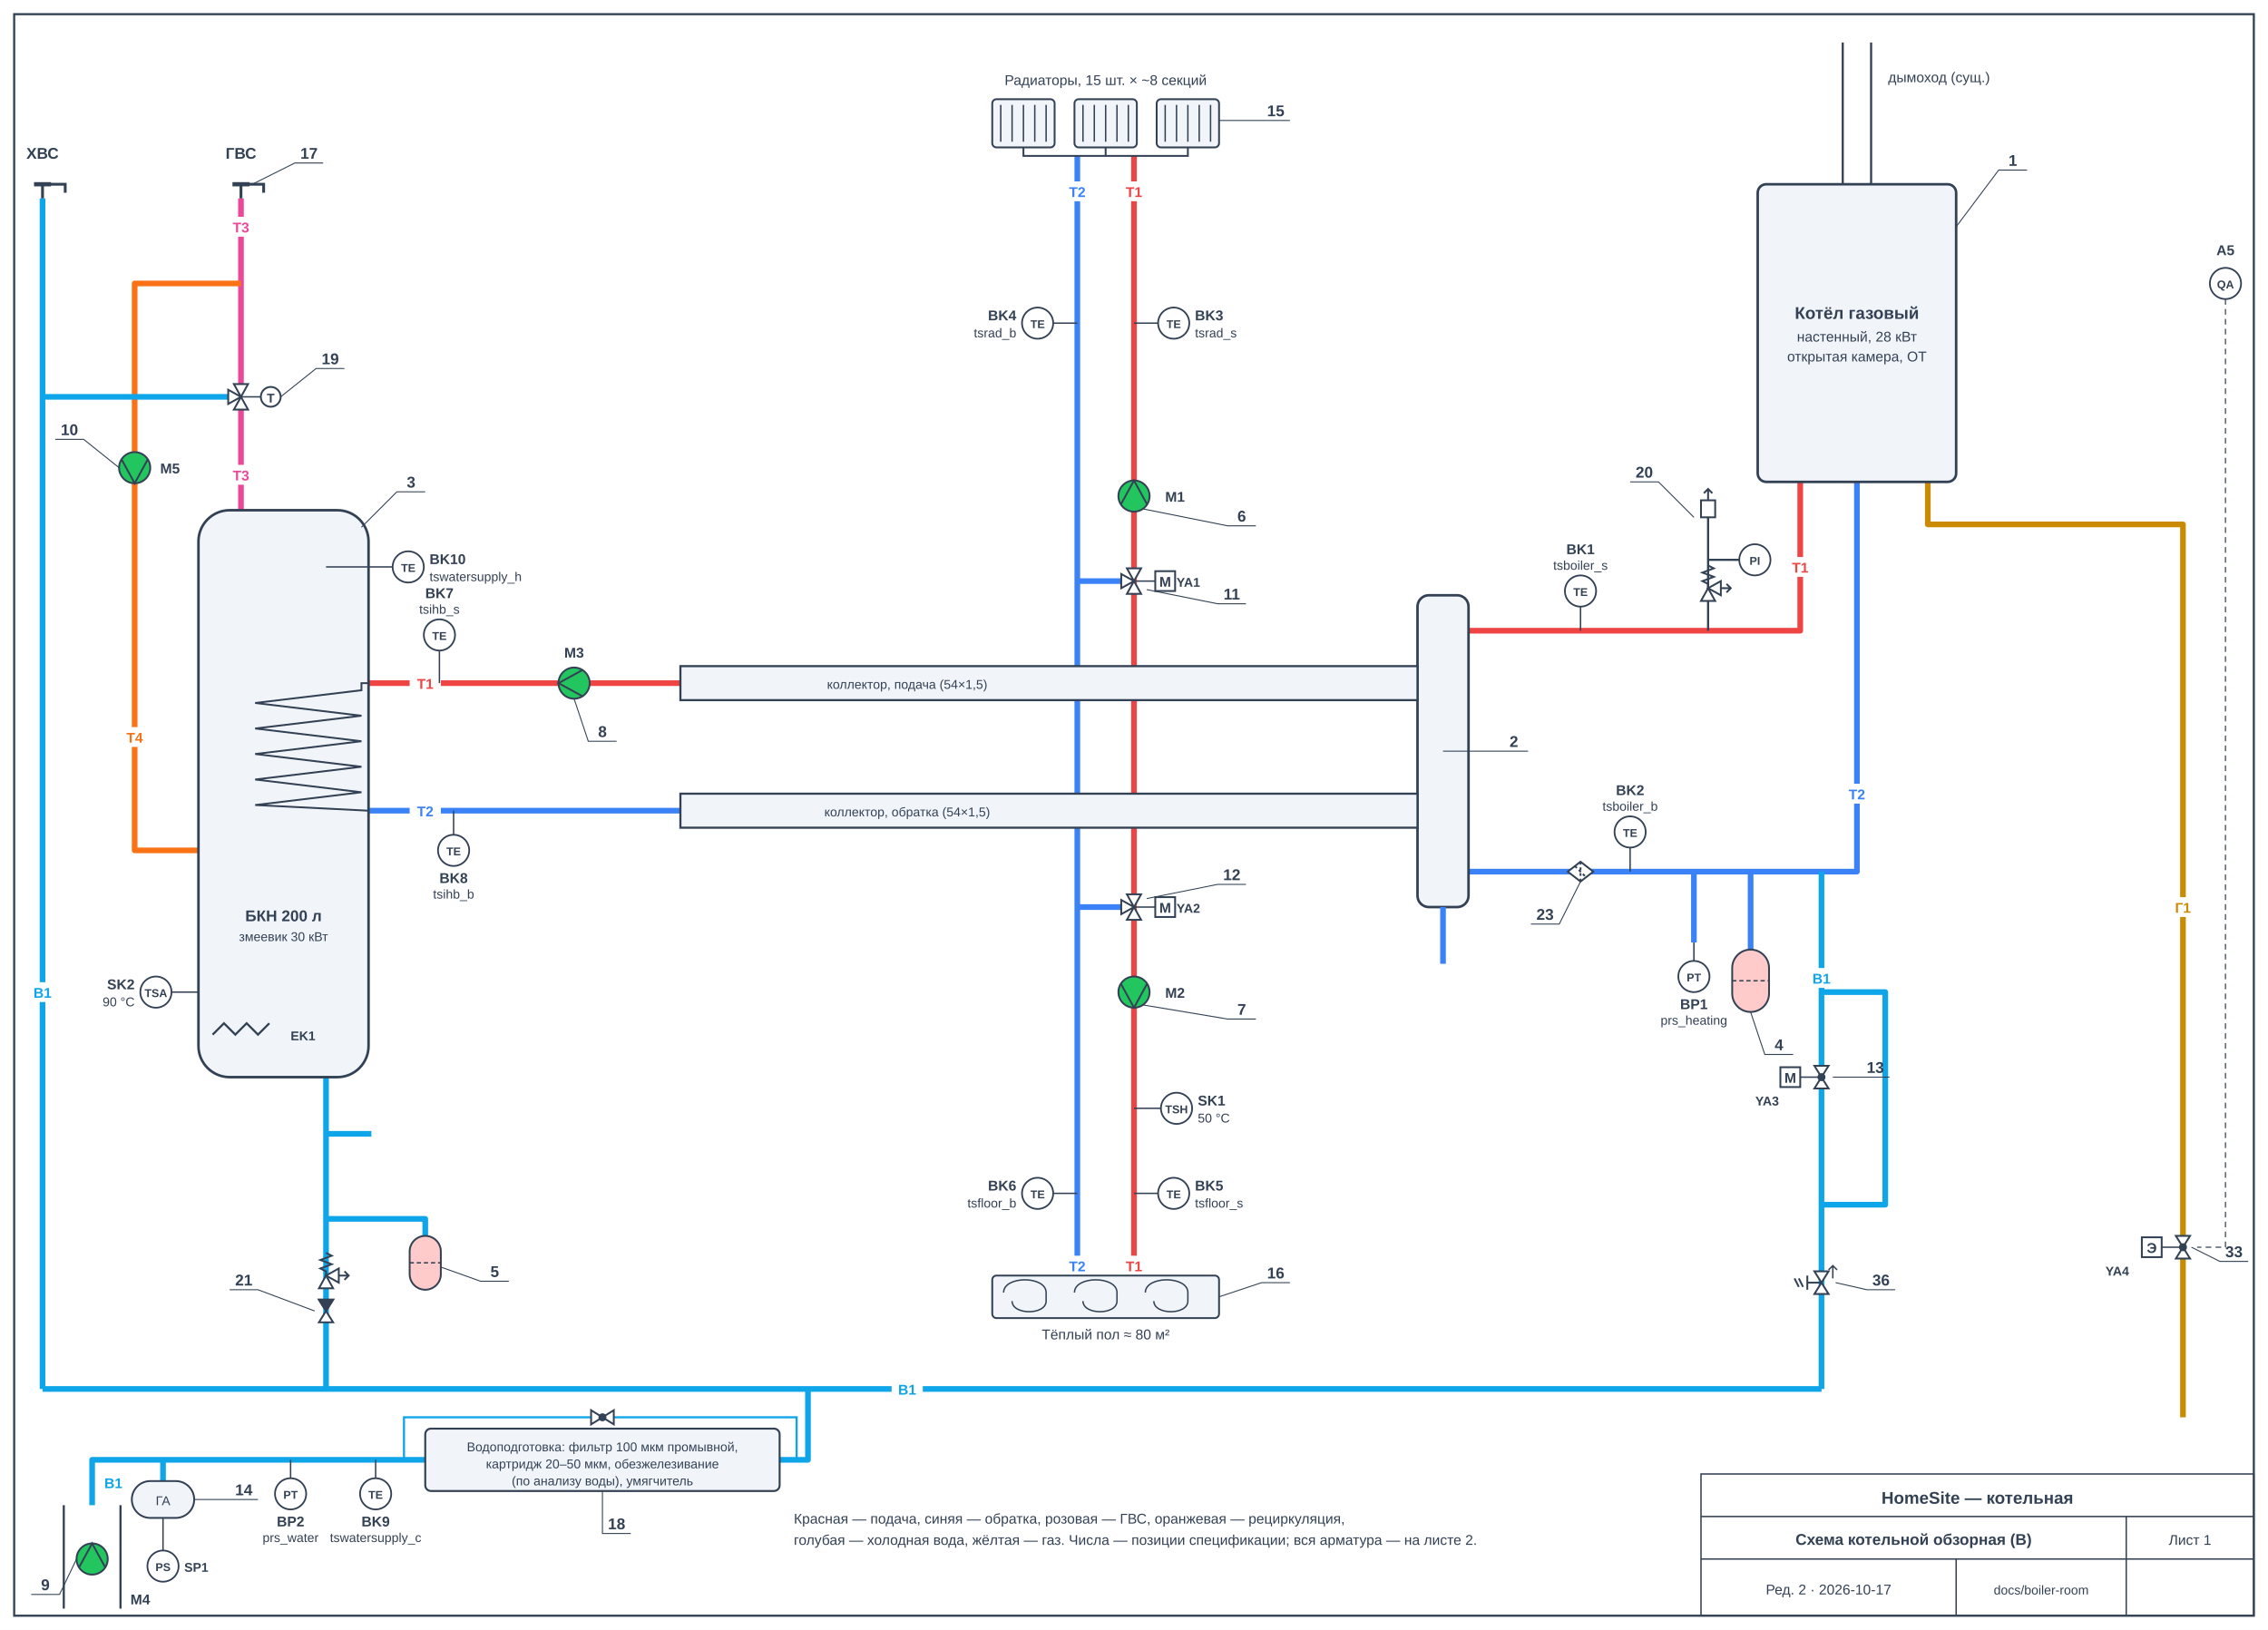
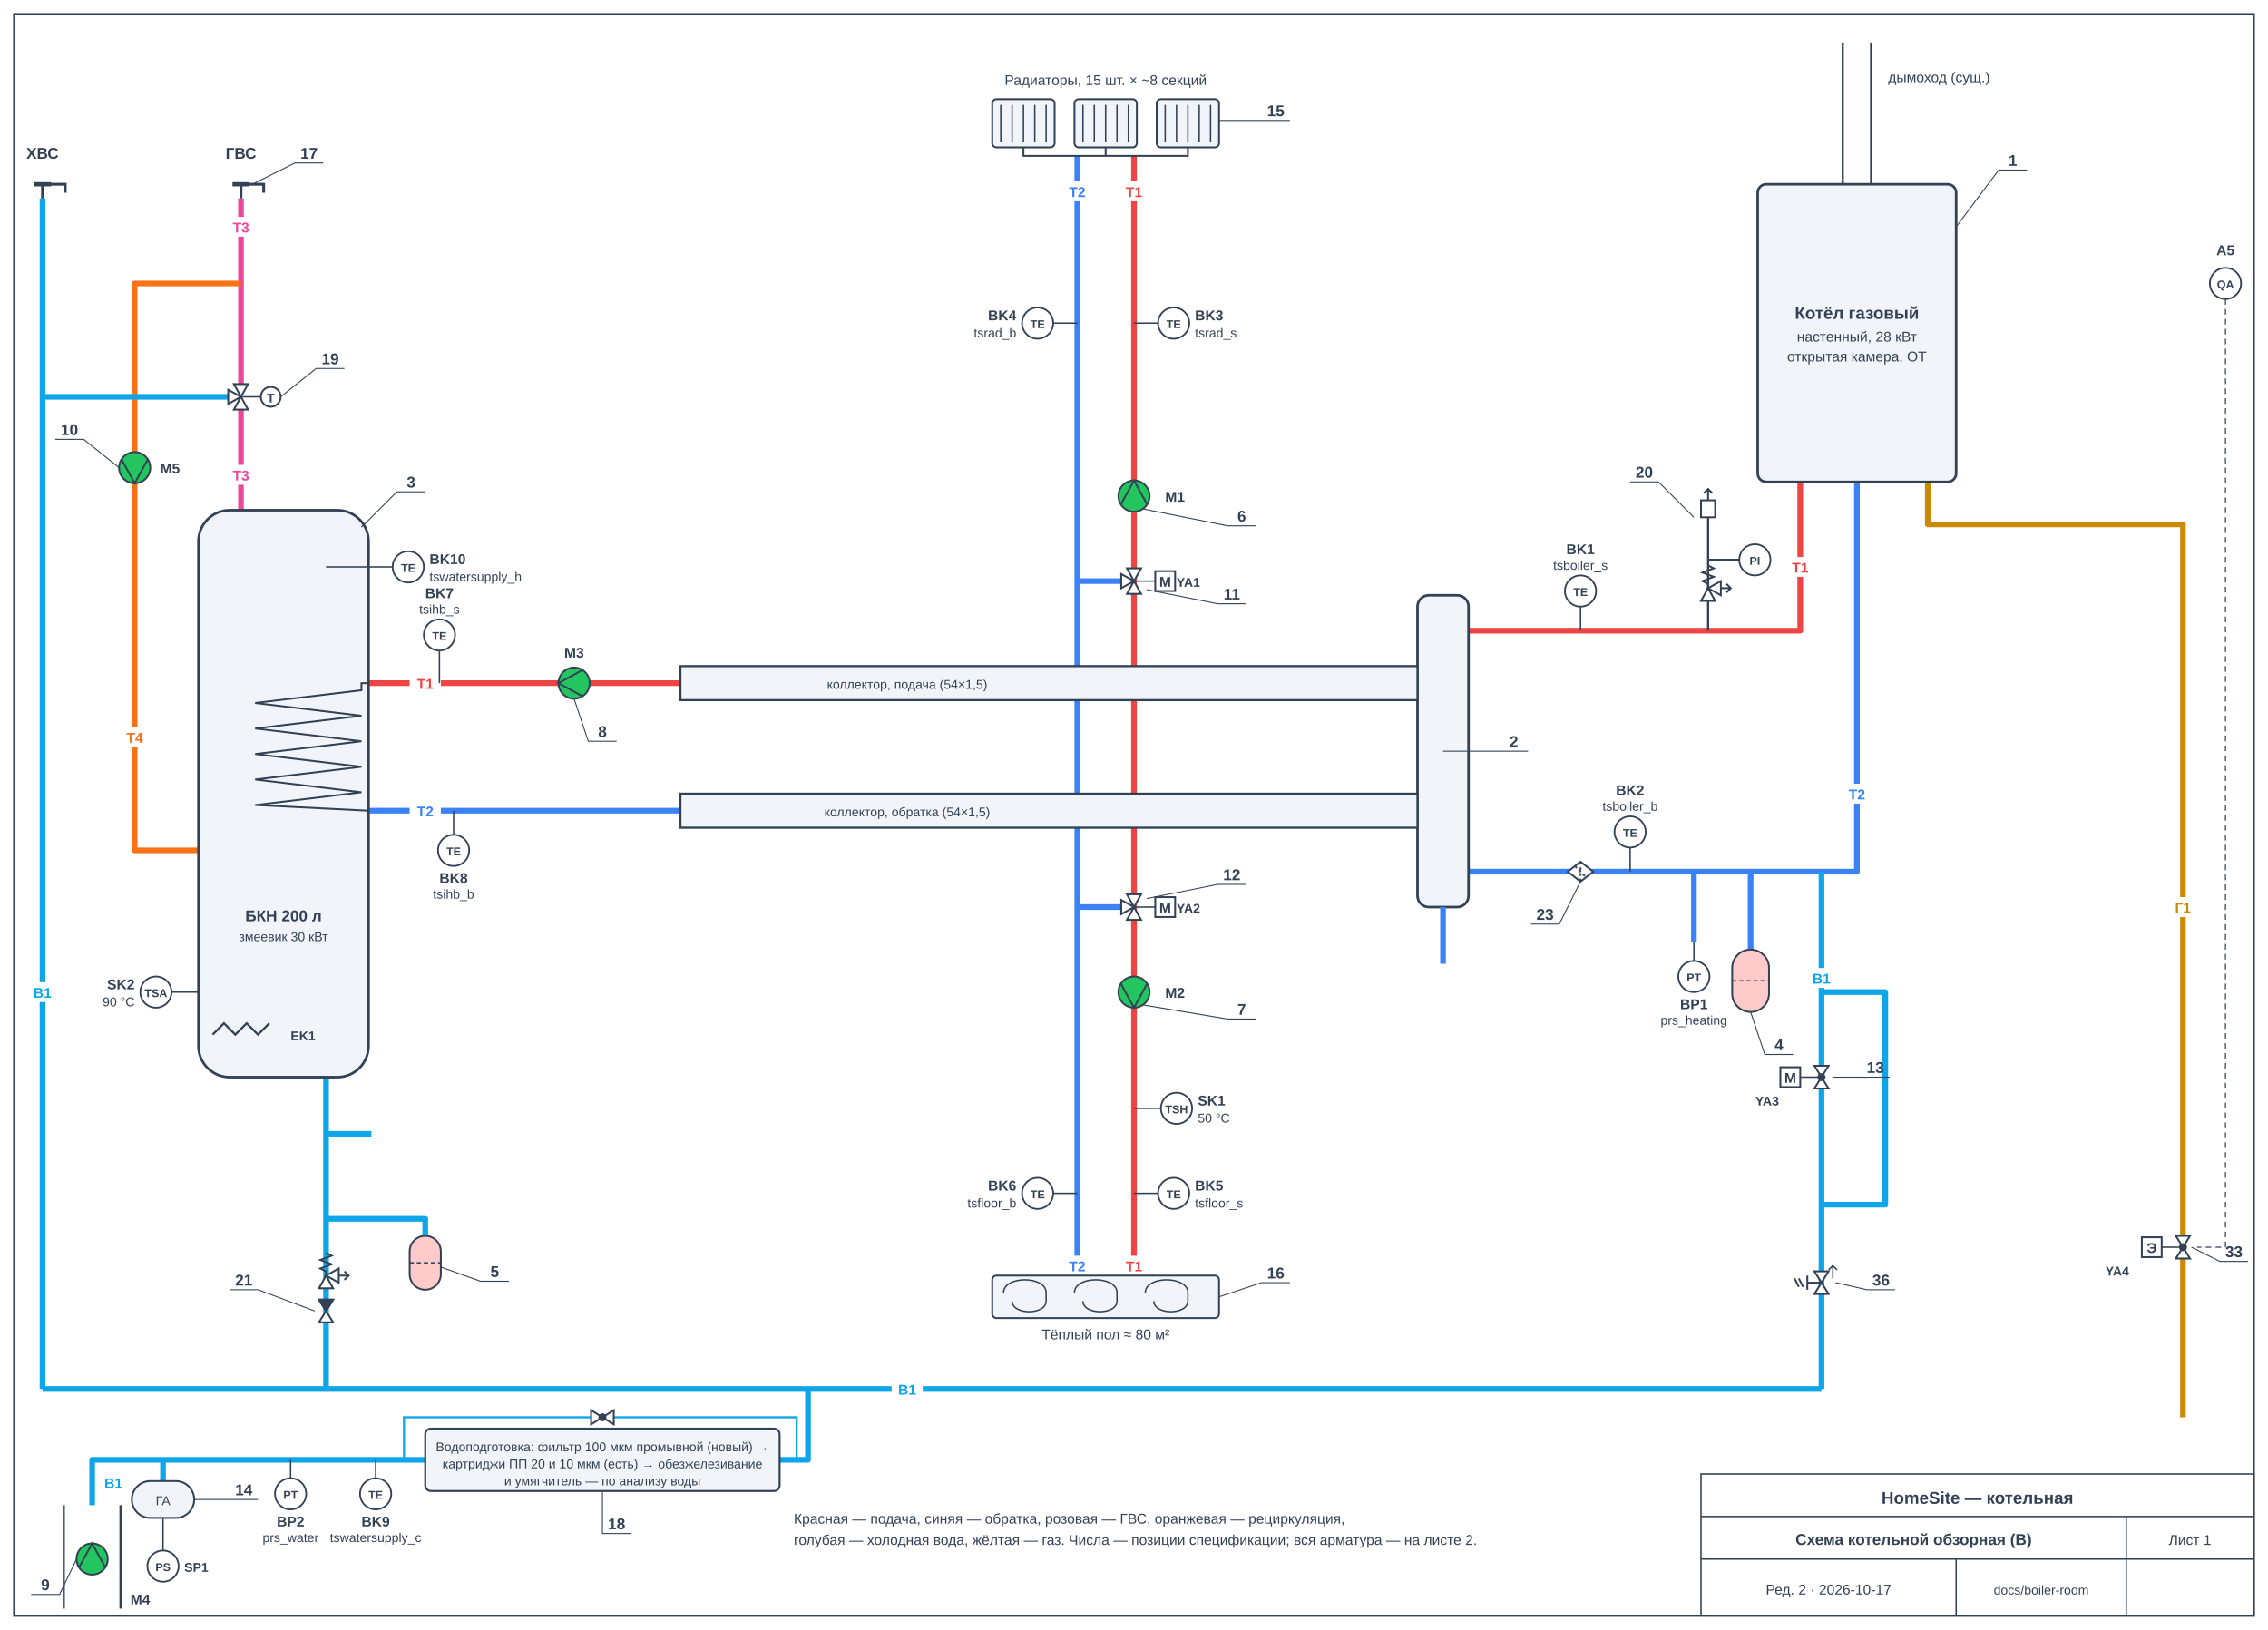
<svg xmlns="http://www.w3.org/2000/svg" viewBox="0 0 1600 1150" width="1600" height="1150" font-family="Arial, Helvetica, sans-serif">
  <rect width="1600" height="1150" fill="#fff" />
  <path d="M1270,340 L1270,445 L1036,445" fill="none" stroke="#ef4444" stroke-width="4" stroke-linejoin="round" />
  <rect x="1259" y="393" width="22" height="14" fill="#fff" />
  <text x="1270" y="404" font-size="10" text-anchor="middle" font-weight="bold" fill="#ef4444" stroke="none">Т1</text>
  <path d="M1036,615 L1310,615 L1310,340" fill="none" stroke="#3b82f6" stroke-width="4" stroke-linejoin="round" />
  <rect x="1299" y="553" width="22" height="14" fill="#fff" />
  <text x="1310" y="564" font-size="10" text-anchor="middle" font-weight="bold" fill="#3b82f6" stroke="none">Т2</text>
  <path d="M800,470 L800,110" fill="none" stroke="#ef4444" stroke-width="4" stroke-linejoin="round" />
  <rect x="789" y="128" width="22" height="14" fill="#fff" />
  <text x="800" y="139" font-size="10" text-anchor="middle" font-weight="bold" fill="#ef4444" stroke="none">Т1</text>
  <path d="M760,110 L760,560" fill="none" stroke="#3b82f6" stroke-width="4" stroke-linejoin="round" />
  <rect x="749" y="128" width="22" height="14" fill="#fff" />
  <text x="760" y="139" font-size="10" text-anchor="middle" font-weight="bold" fill="#3b82f6" stroke="none">Т2</text>
  <path d="M760,410 L791,410" fill="none" stroke="#3b82f6" stroke-width="4" stroke-linejoin="round" />
  <path d="M800,494 L800,900" fill="none" stroke="#ef4444" stroke-width="4" stroke-linejoin="round" />
  <rect x="789" y="886" width="22" height="14" fill="#fff" />
  <text x="800" y="897" font-size="10" text-anchor="middle" font-weight="bold" fill="#ef4444" stroke="none">Т1</text>
  <path d="M760,900 L760,584" fill="none" stroke="#3b82f6" stroke-width="4" stroke-linejoin="round" />
  <rect x="749" y="886" width="22" height="14" fill="#fff" />
  <text x="760" y="897" font-size="10" text-anchor="middle" font-weight="bold" fill="#3b82f6" stroke="none">Т2</text>
  <path d="M760,640 L791,640" fill="none" stroke="#3b82f6" stroke-width="4" stroke-linejoin="round" />
  <path d="M480,482 L260,482" fill="none" stroke="#ef4444" stroke-width="4" stroke-linejoin="round" />
  <rect x="289" y="475" width="22" height="14" fill="#fff" />
  <text x="300" y="486" font-size="10" text-anchor="middle" font-weight="bold" fill="#ef4444" stroke="none">Т1</text>
  <path d="M260,572 L480,572" fill="none" stroke="#3b82f6" stroke-width="4" stroke-linejoin="round" />
  <rect x="289" y="565" width="22" height="14" fill="#fff" />
  <text x="300" y="576" font-size="10" text-anchor="middle" font-weight="bold" fill="#3b82f6" stroke="none">Т2</text>
  <path d="M170,360 L170,289" fill="none" stroke="#ec4899" stroke-width="4" stroke-linejoin="round" />
  <rect x="159" y="328" width="22" height="14" fill="#fff" />
  <text x="170" y="339" font-size="10" text-anchor="middle" font-weight="bold" fill="#ec4899" stroke="none">Т3</text>
  <path d="M170,271 L170,140" fill="none" stroke="#ec4899" stroke-width="4" stroke-linejoin="round" />
  <rect x="159" y="153" width="22" height="14" fill="#fff" />
  <text x="170" y="164" font-size="10" text-anchor="middle" font-weight="bold" fill="#ec4899" stroke="none">Т3</text>
  <path d="M170,200 L95,200 L95,600 L140,600" fill="none" stroke="#f97316" stroke-width="4" stroke-linejoin="round" />
  <rect x="84" y="513" width="22" height="14" fill="#fff" />
  <text x="95" y="524" font-size="10" text-anchor="middle" font-weight="bold" fill="#f97316" stroke="none">Т4</text>
  <path d="M65,1062 L65,1030 L570,1030 L570,980" fill="none" stroke="#0ea5e9" stroke-width="4" stroke-linejoin="round" />
  <rect x="69" y="1039" width="22" height="14" fill="#fff" />
  <text x="80" y="1050" font-size="10" text-anchor="middle" font-weight="bold" fill="#0ea5e9" stroke="none">В1</text>
  <path d="M30,980 L1285,980" fill="none" stroke="#0ea5e9" stroke-width="4" stroke-linejoin="round" />
  <rect x="629" y="973" width="22" height="14" fill="#fff" />
  <text x="640" y="984" font-size="10" text-anchor="middle" font-weight="bold" fill="#0ea5e9" stroke="none">В1</text>
  <path d="M30,980 L30,140" fill="none" stroke="#0ea5e9" stroke-width="4" stroke-linejoin="round" />
  <rect x="19" y="693" width="22" height="14" fill="#fff" />
  <text x="30" y="704" font-size="10" text-anchor="middle" font-weight="bold" fill="#0ea5e9" stroke="none">В1</text>
  <path d="M30,280 L161,280" fill="none" stroke="#0ea5e9" stroke-width="4" stroke-linejoin="round" />
  <path d="M230,980 L230,760" fill="none" stroke="#0ea5e9" stroke-width="4" stroke-linejoin="round" />
  <path d="M230,860 L300,860 L300,872" fill="none" stroke="#0ea5e9" stroke-width="4" stroke-linejoin="round" />
  <path d="M1285,980 L1285,615" fill="none" stroke="#0ea5e9" stroke-width="4" stroke-linejoin="round" />
  <rect x="1274" y="683" width="22" height="14" fill="#fff" />
  <text x="1285" y="694" font-size="10" text-anchor="middle" font-weight="bold" fill="#0ea5e9" stroke="none">В1</text>
  <path d="M1285,850 L1330,850 L1330,700 L1285,700" fill="none" stroke="#0ea5e9" stroke-width="4" stroke-linejoin="round" />
  <path d="M1540,1000 L1540,370 L1360,370 L1360,340" fill="none" stroke="#ca8a04" stroke-width="4" stroke-linejoin="round" />
  <rect x="1529" y="633" width="22" height="14" fill="#fff" />
  <text x="1540" y="644" font-size="10" text-anchor="middle" font-weight="bold" fill="#ca8a04" stroke="none">Г1</text>
  <g data-pos="1" data-ref="A6">
    <rect x="1240" y="130" width="140" height="210" rx="6" fill="#f1f5f9" stroke="#334155" stroke-width="1.8" />
    <text x="1310" y="225" font-size="12" text-anchor="middle" font-weight="bold" fill="#334155" stroke="none">Котёл газовый</text>
    <text x="1310" y="241" font-size="10" text-anchor="middle" font-weight="normal" fill="#334155" stroke="none">настенный, 28 кВт</text>
    <text x="1310" y="255" font-size="10" text-anchor="middle" font-weight="normal" fill="#334155" stroke="none">открытая камера, OT</text>
    <path d="M1300,130 V30 M1320,130 V30" stroke="#334155" stroke-width="1.5" />
    <text x="1332" y="58" font-size="10" text-anchor="start" font-weight="normal" fill="#334155" stroke="none">дымоход (сущ.)</text>
    <path d="M1380,160 L1410,120 L1430,120" fill="none" stroke="#334155" stroke-width="0.7" />
    <text x="1420.0" y="117" font-size="11" text-anchor="middle" font-weight="bold" fill="#334155" stroke="none">1</text>
  </g>
  <g data-pos="2">
    <rect x="1000" y="420" width="36" height="220" rx="8" fill="#f1f5f9" stroke="#334155" stroke-width="1.8" />
    <rect x="480" y="470" width="520" height="24" fill="#f1f5f9" stroke="#334155" stroke-width="1.5" />
    <rect x="480" y="560" width="520" height="24" fill="#f1f5f9" stroke="#334155" stroke-width="1.5" />
    <text x="640" y="486" font-size="9" text-anchor="middle" font-weight="normal" fill="#334155" stroke="none">коллектор, подача (54×1,5)</text>
    <text x="640" y="576" font-size="9" text-anchor="middle" font-weight="normal" fill="#334155" stroke="none">коллектор, обратка (54×1,5)</text>
    <path d="M1018,530 L1058,530 L1078,530" fill="none" stroke="#334155" stroke-width="0.7" />
    <text x="1068.0" y="527" font-size="11" text-anchor="middle" font-weight="bold" fill="#334155" stroke="none">2</text>
  </g>
  <g data-pos="3" data-ref="EK1">
    <rect x="140" y="360" width="120" height="400" rx="22" fill="#f1f5f9" stroke="#334155" stroke-width="1.8" />
    <path d="M260,482 L255,482 L255,487 L180,496 L255,505 L180,514 L255,523 L180,532 L255,541 L180,550 L255,559 L180,568 L260,572" fill="none" stroke="#334155" stroke-width="1.3" />
    <text x="200" y="650" font-size="11" text-anchor="middle" font-weight="bold" fill="#334155" stroke="none">БКН 200 л</text>
    <text x="200" y="664" font-size="9" text-anchor="middle" font-weight="normal" fill="#334155" stroke="none">змеевик 30 кВт</text>
    <path d="M150,730 l8,-8 l8,8 l8,-8 l8,8 l8,-8" fill="none" stroke="#334155" stroke-width="1.5" />
    <text x="205" y="734" font-size="9" text-anchor="start" font-weight="bold" fill="#334155" stroke="none">EK1</text>
    <path d="M255,372 L280,347 L300,347" fill="none" stroke="#334155" stroke-width="0.7" />
    <text x="290.0" y="344" font-size="11" text-anchor="middle" font-weight="bold" fill="#334155" stroke="none">3</text>
  </g>
  <path d="M1235,615 L1235,670" fill="none" stroke="#3b82f6" stroke-width="4" stroke-linejoin="round" />
  <g data-pos="4">
    <rect x="1222.0" y="670" width="26" height="44" rx="13.0" fill="#fecaca" stroke="#334155" stroke-width="1.3" />
    <path d="M1222.0,692.0 H1248.0" stroke="#334155" stroke-dasharray="3 2" />
    <path d="M1235,714 L1245,744 L1265,744" fill="none" stroke="#334155" stroke-width="0.7" />
    <text x="1255.0" y="741" font-size="11" text-anchor="middle" font-weight="bold" fill="#334155" stroke="none">4</text>
  </g>
  <g data-pos="5">
    <rect x="289.0" y="872" width="22" height="38" rx="11.0" fill="#fecaca" stroke="#334155" stroke-width="1.3" />
    <path d="M289.0,891.0 H311.0" stroke="#334155" stroke-dasharray="3 2" />
    <path d="M311,894 L339,904 L359,904" fill="none" stroke="#334155" stroke-width="0.7" />
    <text x="349.0" y="901" font-size="11" text-anchor="middle" font-weight="bold" fill="#334155" stroke="none">5</text>
  </g>
  <g data-pos="6" data-ref="M1">
    <g transform="translate(800 350) rotate(-90)" stroke="#334155" stroke-width="1.3">
      <circle r="11" fill="#22c55e" />
      <path d="M-6,-9.3 L11,0 L-6,9.3" fill="none" />
    </g>
    <text x="822" y="354" font-size="10" text-anchor="start" font-weight="bold" fill="#334155" stroke="none">M1</text>
    <path d="M806,359 L866,371 L886,371" fill="none" stroke="#334155" stroke-width="0.7" />
    <text x="876.0" y="368" font-size="11" text-anchor="middle" font-weight="bold" fill="#334155" stroke="none">6</text>
  </g>
  <g data-pos="7" data-ref="M2">
    <g transform="translate(800 700) rotate(90)" stroke="#334155" stroke-width="1.3">
      <circle r="11" fill="#22c55e" />
      <path d="M-6,-9.3 L11,0 L-6,9.3" fill="none" />
    </g>
    <text x="822" y="704" font-size="10" text-anchor="start" font-weight="bold" fill="#334155" stroke="none">M2</text>
    <path d="M806,709 L866,719 L886,719" fill="none" stroke="#334155" stroke-width="0.7" />
    <text x="876.0" y="716" font-size="11" text-anchor="middle" font-weight="bold" fill="#334155" stroke="none">7</text>
  </g>
  <g data-pos="8" data-ref="M3">
    <g transform="translate(405 482) rotate(180)" stroke="#334155" stroke-width="1.3">
      <circle r="11" fill="#22c55e" />
      <path d="M-6,-9.3 L11,0 L-6,9.3" fill="none" />
    </g>
    <text x="405" y="464" font-size="10" text-anchor="middle" font-weight="bold" fill="#334155" stroke="none">M3</text>
    <path d="M405,493 L415,523 L435,523" fill="none" stroke="#334155" stroke-width="0.7" />
    <text x="425.0" y="520" font-size="11" text-anchor="middle" font-weight="bold" fill="#334155" stroke="none">8</text>
  </g>
  <g data-pos="10" data-ref="M5">
    <g transform="translate(95 330) rotate(90)" stroke="#334155" stroke-width="1.3">
      <circle r="11" fill="#22c55e" />
      <path d="M-6,-9.3 L11,0 L-6,9.3" fill="none" />
    </g>
    <text x="113" y="334" font-size="10" text-anchor="start" font-weight="bold" fill="#334155" stroke="none">M5</text>
    <path d="M84,330 L59,310 L39,310" fill="none" stroke="#334155" stroke-width="0.7" />
    <text x="49.0" y="307" font-size="11" text-anchor="middle" font-weight="bold" fill="#334155" stroke="none">10</text>
  </g>
  <g data-pos="9" data-ref="M4">
    <path d="M45,1062 V1135 M85,1062 V1135" stroke="#334155" stroke-width="1.5" />
    <g transform="translate(65 1100) rotate(-90)" stroke="#334155" stroke-width="1.3">
      <circle r="11" fill="#22c55e" />
      <path d="M-6,-9.3 L11,0 L-6,9.3" fill="none" />
    </g>
    <text x="92" y="1132" font-size="10" text-anchor="start" font-weight="bold" fill="#334155" stroke="none">M4</text>
    <path d="M54,1100 L42,1125 L22,1125" fill="none" stroke="#334155" stroke-width="0.7" />
    <text x="32.0" y="1122" font-size="11" text-anchor="middle" font-weight="bold" fill="#334155" stroke="none">9</text>
  </g>
  <path d="M115,1030 L115,1045" fill="none" stroke="#0ea5e9" stroke-width="4" stroke-linejoin="round" />
  <g data-pos="14" data-ref="SP1">
    <rect x="93" y="1045" width="44" height="26" rx="13" fill="#f1f5f9" stroke="#334155" stroke-width="1.3" />
    <text x="115" y="1062" font-size="9" text-anchor="middle" font-weight="normal" fill="#334155" stroke="none">ГА</text>
    <circle cx="115" cy="1105" r="11" fill="#fff" stroke="#334155" stroke-width="1.2" />
    <text x="115" y="1108.5" font-size="8" text-anchor="middle" font-weight="bold" fill="#334155" stroke="none">PS</text>
    <text x="130" y="1109" font-size="9" text-anchor="start" font-weight="bold" fill="#334155" stroke="none">SP1</text>
    <path d="M115,1071 V1094" fill="none" stroke="#334155" stroke-width="1" />
    <path d="M137,1058 L162,1058 L182,1058" fill="none" stroke="#334155" stroke-width="0.7" />
    <text x="172.0" y="1055" font-size="11" text-anchor="middle" font-weight="bold" fill="#334155" stroke="none">14</text>
  </g>
  <g data-pos="18">
    <rect x="300" y="1008" width="250" height="44" rx="4" fill="#f1f5f9" stroke="#334155" stroke-width="1.4" />
-     <text x="425" y="1024" font-size="9" text-anchor="middle" font-weight="normal" fill="#334155" stroke="none">Водоподготовка: фильтр 100 мкм промывной,</text>
-     <text x="425" y="1036" font-size="9" text-anchor="middle" font-weight="normal" fill="#334155" stroke="none">картридж 20–50 мкм, обезжелезивание</text>
-     <text x="425" y="1048" font-size="9" text-anchor="middle" font-weight="normal" fill="#334155" stroke="none">(по анализу воды), умягчитель</text>
+     <text x="425" y="1024" font-size="9" text-anchor="middle" font-weight="normal" fill="#334155" stroke="none">Водоподготовка: фильтр 100 мкм промывной (новый) →</text>
+     <text x="425" y="1036" font-size="9" text-anchor="middle" font-weight="normal" fill="#334155" stroke="none">картриджи ПП 20 и 10 мкм (есть) → обезжелезивание</text>
+     <text x="425" y="1048" font-size="9" text-anchor="middle" font-weight="normal" fill="#334155" stroke="none">и умягчитель — по анализу воды</text>
    <path d="M285,1030 V1000 H562 V1030" fill="none" stroke="#0ea5e9" stroke-width="1.5" />
    <g transform="translate(425 1000) rotate(0)" stroke="#334155" stroke-width="1.3">
      <path d="M-8,-5 L8,5 V-5 L-8,5 Z" fill="#fff" />
      <circle r="2.2" fill="#334155" />
    </g>
    <path d="M425,1052 L425,1082 L445,1082" fill="none" stroke="#334155" stroke-width="0.7" />
    <text x="435.0" y="1079" font-size="11" text-anchor="middle" font-weight="bold" fill="#334155" stroke="none">18</text>
  </g>
  <g data-pos="19">
    <g transform="translate(170 280) rotate(0)" stroke="#334155" stroke-width="1.3">
      <path d="M-5,9 L5,9 L0,0 Z M-5,-9 L5,-9 L0,0 Z M-9,-5 L-9,5 L0,0 Z" fill="#fff" />
      <path d="M0,0 H14" stroke-width="1" />
      <rect x="14" y="-7" width="14" height="14" rx="7" fill="#fff" />
    </g>
    <text x="191" y="284" font-size="9" text-anchor="middle" font-weight="bold" fill="#334155" stroke="none">Т</text>
    <path d="M198,280 L223,260 L243,260" fill="none" stroke="#334155" stroke-width="0.7" />
    <text x="233.0" y="257" font-size="11" text-anchor="middle" font-weight="bold" fill="#334155" stroke="none">19</text>
  </g>
  <g data-pos="11" data-ref="YA1">
    <g transform="translate(800 410) rotate(0)" stroke="#334155" stroke-width="1.3">
      <path d="M-5,9 L5,9 L0,0 Z M-5,-9 L5,-9 L0,0 Z M-9,-5 L-9,5 L0,0 Z" fill="#fff" />
    </g>
    <path d="M800,410 L822,410" stroke="#334155" stroke-width="1" />
    <rect x="815" y="403" width="14" height="14" fill="#fff" stroke="#334155" stroke-width="1.3" />
    <text x="822" y="414" font-size="10" text-anchor="middle" font-weight="bold" fill="#334155" stroke="none">M</text>
    <text x="830" y="414" font-size="9" text-anchor="start" font-weight="bold" fill="#334155" stroke="none">YA1</text>
    <path d="M809,416 L859,426 L879,426" fill="none" stroke="#334155" stroke-width="0.7" />
    <text x="869.0" y="423" font-size="11" text-anchor="middle" font-weight="bold" fill="#334155" stroke="none">11</text>
  </g>
  <g data-pos="12" data-ref="YA2">
    <g transform="translate(800 640) rotate(0)" stroke="#334155" stroke-width="1.3">
      <path d="M-5,9 L5,9 L0,0 Z M-5,-9 L5,-9 L0,0 Z M-9,-5 L-9,5 L0,0 Z" fill="#fff" />
    </g>
    <path d="M800,640 L822,640" stroke="#334155" stroke-width="1" />
    <rect x="815" y="633" width="14" height="14" fill="#fff" stroke="#334155" stroke-width="1.3" />
    <text x="822" y="644" font-size="10" text-anchor="middle" font-weight="bold" fill="#334155" stroke="none">M</text>
    <text x="830" y="644" font-size="9" text-anchor="start" font-weight="bold" fill="#334155" stroke="none">YA2</text>
    <path d="M809,634 L859,624 L879,624" fill="none" stroke="#334155" stroke-width="0.7" />
    <text x="869.0" y="621" font-size="11" text-anchor="middle" font-weight="bold" fill="#334155" stroke="none">12</text>
  </g>
  <g data-pos="13" data-ref="YA3">
    <g transform="translate(1285 760) rotate(90)" stroke="#334155" stroke-width="1.3">
      <path d="M-8,-5 L8,5 V-5 L-8,5 Z" fill="#fff" />
      <circle r="2.2" fill="#334155" />
    </g>
    <path d="M1285,760 L1263,760" stroke="#334155" stroke-width="1" />
    <rect x="1256" y="753" width="14" height="14" fill="#fff" stroke="#334155" stroke-width="1.3" />
    <text x="1263" y="764" font-size="10" text-anchor="middle" font-weight="bold" fill="#334155" stroke="none">M</text>
    <text x="1255" y="780" font-size="9" text-anchor="end" font-weight="bold" fill="#334155" stroke="none">YA3</text>
    <path d="M1293,760 L1313,760 L1333,760" fill="none" stroke="#334155" stroke-width="0.7" />
    <text x="1323.0" y="757" font-size="11" text-anchor="middle" font-weight="bold" fill="#334155" stroke="none">13</text>
  </g>
  <g data-pos="15">
    <rect x="700" y="70" width="44" height="34" rx="3" fill="#f1f5f9" stroke="#334155" stroke-width="1.3" />
    <path d="M706,74 V100" stroke="#334155" stroke-width="1" />
    <path d="M714,74 V100" stroke="#334155" stroke-width="1" />
    <path d="M722,74 V100" stroke="#334155" stroke-width="1" />
    <path d="M730,74 V100" stroke="#334155" stroke-width="1" />
    <path d="M738,74 V100" stroke="#334155" stroke-width="1" />
    <rect x="758" y="70" width="44" height="34" rx="3" fill="#f1f5f9" stroke="#334155" stroke-width="1.3" />
    <path d="M764,74 V100" stroke="#334155" stroke-width="1" />
    <path d="M772,74 V100" stroke="#334155" stroke-width="1" />
    <path d="M780,74 V100" stroke="#334155" stroke-width="1" />
    <path d="M788,74 V100" stroke="#334155" stroke-width="1" />
    <path d="M796,74 V100" stroke="#334155" stroke-width="1" />
    <rect x="816" y="70" width="44" height="34" rx="3" fill="#f1f5f9" stroke="#334155" stroke-width="1.3" />
    <path d="M822,74 V100" stroke="#334155" stroke-width="1" />
    <path d="M830,74 V100" stroke="#334155" stroke-width="1" />
    <path d="M838,74 V100" stroke="#334155" stroke-width="1" />
    <path d="M846,74 V100" stroke="#334155" stroke-width="1" />
    <path d="M854,74 V100" stroke="#334155" stroke-width="1" />
    <path d="M722,104 V110 H838 V104 M780,104 V110" fill="none" stroke="#334155" stroke-width="1.3" />
    <text x="780" y="60" font-size="10" text-anchor="middle" font-weight="normal" fill="#334155" stroke="none">Радиаторы, 15 шт. × ~8 секций</text>
    <path d="M860,85 L890,85 L910,85" fill="none" stroke="#334155" stroke-width="0.7" />
    <text x="900.0" y="82" font-size="11" text-anchor="middle" font-weight="bold" fill="#334155" stroke="none">15</text>
  </g>
  <g data-pos="16">
    <rect x="700" y="900" width="160" height="30" rx="3" fill="#f1f5f9" stroke="#334155" stroke-width="1.3" />
    <path d="M708,912 c0,-12 30,-12 30,0 v6 c0,10 -24,10 -24,0" fill="none" stroke="#334155" stroke-width="1" />
    <path d="M758,912 c0,-12 30,-12 30,0 v6 c0,10 -24,10 -24,0" fill="none" stroke="#334155" stroke-width="1" />
    <path d="M808,912 c0,-12 30,-12 30,0 v6 c0,10 -24,10 -24,0" fill="none" stroke="#334155" stroke-width="1" />
    <text x="780" y="945" font-size="10" text-anchor="middle" font-weight="normal" fill="#334155" stroke="none">Тёплый пол ≈ 80 м²</text>
    <path d="M860,915 L890,905 L910,905" fill="none" stroke="#334155" stroke-width="0.7" />
    <text x="900.0" y="902" font-size="11" text-anchor="middle" font-weight="bold" fill="#334155" stroke="none">16</text>
  </g>
  <g data-pos="17">
    <g transform="translate(30 140) rotate(0)" stroke="#334155" stroke-width="1.3">
      <path d="M0,0 V-10 H16 V-4" fill="none" stroke-width="2" />
      <path d="M-6,-10 H6" stroke-width="3" />
    </g>
    <text x="30" y="112" font-size="11" text-anchor="middle" font-weight="bold" fill="#334155" stroke="none">ХВС</text>
    <g transform="translate(170 140) rotate(0)" stroke="#334155" stroke-width="1.3">
      <path d="M0,0 V-10 H16 V-4" fill="none" stroke-width="2" />
      <path d="M-6,-10 H6" stroke-width="3" />
    </g>
    <text x="170" y="112" font-size="11" text-anchor="middle" font-weight="bold" fill="#334155" stroke="none">ГВС</text>
    <path d="M178,130 L208,115 L228,115" fill="none" stroke="#334155" stroke-width="0.7" />
    <text x="218.0" y="112" font-size="11" text-anchor="middle" font-weight="bold" fill="#334155" stroke="none">17</text>
  </g>
  <g data-pos="20">
    <path d="M1205,445 V365 M1205,395 H1227" stroke="#334155" stroke-width="1.5" />
    <g transform="translate(1205 415) rotate(0)" stroke="#334155" stroke-width="1.3">
      <path d="M-5,9 L5,9 L0,0 Z" fill="#fff" />
      <path d="M0,0 L9,-5 V5 Z" fill="#fff" />
      <path d="M0,0 V-3 L-4,-5 L4,-8 L-4,-11 L4,-14 L0,-16" fill="none" />
      <path d="M9,0 H16 M13,-3 L16,0 L13,3" fill="none" />
    </g>
    <g transform="translate(1205 365) rotate(0)" stroke="#334155" stroke-width="1.3">
      <rect x="-5" y="-12" width="10" height="12" fill="#fff" />
      <path d="M0,-12 V-20 M-3,-17 L0,-20 L3,-17" fill="none" />
    </g>
    <circle cx="1238" cy="395" r="11" fill="#fff" stroke="#334155" stroke-width="1.2" />
    <text x="1238" y="398.5" font-size="8" text-anchor="middle" font-weight="bold" fill="#334155" stroke="none">PI</text>
    <path d="M1195,365 L1170,340 L1150,340" fill="none" stroke="#334155" stroke-width="0.7" />
    <text x="1160.0" y="337" font-size="11" text-anchor="middle" font-weight="bold" fill="#334155" stroke="none">20</text>
  </g>
  <g data-pos="23">
    <g transform="translate(1115 615) rotate(0)" stroke="#334155" stroke-width="1.3">
      <path d="M-9,0 L0,-7 L9,0 L0,7 Z" fill="#fff" />
      <path d="M-4,-4 L4,4 M0,-7 V7" stroke-dasharray="2 2" />
    </g>
    <path d="M1115,622 L1100,652 L1080,652" fill="none" stroke="#334155" stroke-width="0.7" />
    <text x="1090.0" y="649" font-size="11" text-anchor="middle" font-weight="bold" fill="#334155" stroke="none">23</text>
  </g>
  <path d="M1018,640 L1018,680" fill="none" stroke="#3b82f6" stroke-width="4" stroke-linejoin="round" />
  <g data-pos="36">
    <g transform="translate(1285 905) rotate(-90)" stroke="#334155" stroke-width="1.3">
      <path d="M-8,-5 L8,5 V-5 L-8,5 Z" fill="#fff" />
      <path d="M0,0 V-10 M-5,-10 H5 M-3,-13 L3,-16 M-3,-16 L3,-19" fill="none" />
      <path d="M3,8 L12,8 M9,5 L12,8 L9,11" fill="none" stroke-width="1" />
    </g>
    <path d="M1295,905 L1317,910 L1337,910" fill="none" stroke="#334155" stroke-width="0.7" />
    <text x="1327.0" y="907" font-size="11" text-anchor="middle" font-weight="bold" fill="#334155" stroke="none">36</text>
  </g>
  <path d="M1195,615 L1195,665" fill="none" stroke="#3b82f6" stroke-width="4" stroke-linejoin="round" />
  <g data-pos="21">
    <g transform="translate(230 925) rotate(-90)" stroke="#334155" stroke-width="1.3">
      <path d="M-8,-5 L8,5 V-5 L-8,5 Z" fill="#fff" />
      <path d="M0,0 L8,5 V-5 Z" fill="#334155" />
    </g>
    <g transform="translate(230 900) rotate(0)" stroke="#334155" stroke-width="1.3">
      <path d="M-5,9 L5,9 L0,0 Z" fill="#fff" />
      <path d="M0,0 L9,-5 V5 Z" fill="#fff" />
      <path d="M0,0 V-3 L-4,-5 L4,-8 L-4,-11 L4,-14 L0,-16" fill="none" />
      <path d="M9,0 H16 M13,-3 L16,0 L13,3" fill="none" />
    </g>
    <path d="M222,925 L182,910 L162,910" fill="none" stroke="#334155" stroke-width="0.7" />
    <text x="172.0" y="907" font-size="11" text-anchor="middle" font-weight="bold" fill="#334155" stroke="none">21</text>
  </g>
  <path d="M230,800 L262,800" fill="none" stroke="#0ea5e9" stroke-width="4" stroke-linejoin="round" />
  <g data-pos="33" data-ref="YA4">
    <g transform="translate(1540 880) rotate(90)" stroke="#334155" stroke-width="1.3">
      <path d="M-8,-5 L8,5 V-5 L-8,5 Z" fill="#fff" />
      <circle r="2.2" fill="#334155" />
    </g>
    <path d="M1540,880 L1518,880" stroke="#334155" stroke-width="1" />
    <rect x="1511" y="873" width="14" height="14" fill="#fff" stroke="#334155" stroke-width="1.3" />
    <text x="1518" y="884" font-size="10" text-anchor="middle" font-weight="bold" fill="#334155" stroke="none">Э</text>
    <text x="1502" y="900" font-size="9" text-anchor="end" font-weight="bold" fill="#334155" stroke="none">YA4</text>
    <path d="M1546,880 L1566,890 L1586,890" fill="none" stroke="#334155" stroke-width="0.7" />
    <text x="1576.0" y="887" font-size="11" text-anchor="middle" font-weight="bold" fill="#334155" stroke="none">33</text>
  </g>
  <g data-pos="61" data-ref="A5">
    <circle cx="1570" cy="200" r="11" fill="#fff" stroke="#334155" stroke-width="1.2" />
    <text x="1570" y="203.5" font-size="8" text-anchor="middle" font-weight="bold" fill="#334155" stroke="none">QA</text>
    <text x="1570" y="180" font-size="10" text-anchor="middle" font-weight="bold" fill="#334155" stroke="none">A5</text>
    <path d="M1570,211 V880 H1550" fill="none" stroke="#334155" stroke-width="0.8" stroke-dasharray="4 3" />
  </g>
  <g data-pos="55" data-ref="BK1">
    <path d="M1115,445 L1115,428" stroke="#334155" stroke-width="1" />
    <circle cx="1115" cy="417" r="11" fill="#fff" stroke="#334155" stroke-width="1.2" />
    <text x="1115" y="420.5" font-size="8" text-anchor="middle" font-weight="bold" fill="#334155" stroke="none">TE</text>
    <text x="1115" y="391" font-size="10" text-anchor="middle" font-weight="bold" fill="#334155" stroke="none">BK1</text>
    <text x="1115" y="402" font-size="9" text-anchor="middle" font-weight="normal" fill="#334155" stroke="none">tsboiler_s</text>
  </g>
  <g data-pos="55" data-ref="BK2">
    <path d="M1150,615 L1150,598" stroke="#334155" stroke-width="1" />
    <circle cx="1150" cy="587" r="11" fill="#fff" stroke="#334155" stroke-width="1.2" />
    <text x="1150" y="590.5" font-size="8" text-anchor="middle" font-weight="bold" fill="#334155" stroke="none">TE</text>
    <text x="1150" y="561" font-size="10" text-anchor="middle" font-weight="bold" fill="#334155" stroke="none">BK2</text>
    <text x="1150" y="572" font-size="9" text-anchor="middle" font-weight="normal" fill="#334155" stroke="none">tsboiler_b</text>
  </g>
  <g data-pos="55" data-ref="BK3">
    <path d="M800,228 L817,228" stroke="#334155" stroke-width="1" />
    <circle cx="828" cy="228" r="11" fill="#fff" stroke="#334155" stroke-width="1.2" />
    <text x="828" y="231.5" font-size="8" text-anchor="middle" font-weight="bold" fill="#334155" stroke="none">TE</text>
    <text x="843" y="226" font-size="10" text-anchor="start" font-weight="bold" fill="#334155" stroke="none">BK3</text>
    <text x="843" y="238" font-size="9" text-anchor="start" font-weight="normal" fill="#334155" stroke="none">tsrad_s</text>
  </g>
  <g data-pos="55" data-ref="BK4">
    <path d="M760,228 L743,228" stroke="#334155" stroke-width="1" />
    <circle cx="732" cy="228" r="11" fill="#fff" stroke="#334155" stroke-width="1.2" />
    <text x="732" y="231.5" font-size="8" text-anchor="middle" font-weight="bold" fill="#334155" stroke="none">TE</text>
    <text x="717" y="226" font-size="10" text-anchor="end" font-weight="bold" fill="#334155" stroke="none">BK4</text>
    <text x="717" y="238" font-size="9" text-anchor="end" font-weight="normal" fill="#334155" stroke="none">tsrad_b</text>
  </g>
  <g data-pos="55" data-ref="BK5">
    <path d="M800,842 L817,842" stroke="#334155" stroke-width="1" />
    <circle cx="828" cy="842" r="11" fill="#fff" stroke="#334155" stroke-width="1.2" />
    <text x="828" y="845.5" font-size="8" text-anchor="middle" font-weight="bold" fill="#334155" stroke="none">TE</text>
    <text x="843" y="840" font-size="10" text-anchor="start" font-weight="bold" fill="#334155" stroke="none">BK5</text>
    <text x="843" y="852" font-size="9" text-anchor="start" font-weight="normal" fill="#334155" stroke="none">tsfloor_s</text>
  </g>
  <g data-pos="55" data-ref="BK6">
    <path d="M760,842 L743,842" stroke="#334155" stroke-width="1" />
    <circle cx="732" cy="842" r="11" fill="#fff" stroke="#334155" stroke-width="1.2" />
    <text x="732" y="845.5" font-size="8" text-anchor="middle" font-weight="bold" fill="#334155" stroke="none">TE</text>
    <text x="717" y="840" font-size="10" text-anchor="end" font-weight="bold" fill="#334155" stroke="none">BK6</text>
    <text x="717" y="852" font-size="9" text-anchor="end" font-weight="normal" fill="#334155" stroke="none">tsfloor_b</text>
  </g>
  <g data-pos="55" data-ref="BK7">
    <path d="M310,482 L310,459" stroke="#334155" stroke-width="1" />
    <circle cx="310" cy="448" r="11" fill="#fff" stroke="#334155" stroke-width="1.2" />
    <text x="310" y="451.5" font-size="8" text-anchor="middle" font-weight="bold" fill="#334155" stroke="none">TE</text>
    <text x="310" y="422" font-size="10" text-anchor="middle" font-weight="bold" fill="#334155" stroke="none">BK7</text>
    <text x="310" y="433" font-size="9" text-anchor="middle" font-weight="normal" fill="#334155" stroke="none">tsihb_s</text>
  </g>
  <g data-pos="55" data-ref="BK8">
    <path d="M320,572 L320,589" stroke="#334155" stroke-width="1" />
    <circle cx="320" cy="600" r="11" fill="#fff" stroke="#334155" stroke-width="1.2" />
    <text x="320" y="603.5" font-size="8" text-anchor="middle" font-weight="bold" fill="#334155" stroke="none">TE</text>
    <text x="320" y="623" font-size="10" text-anchor="middle" font-weight="bold" fill="#334155" stroke="none">BK8</text>
    <text x="320" y="634" font-size="9" text-anchor="middle" font-weight="normal" fill="#334155" stroke="none">tsihb_b</text>
  </g>
  <g data-pos="55" data-ref="BK9">
    <path d="M265,1030 L265,1043" stroke="#334155" stroke-width="1" />
    <circle cx="265" cy="1054" r="11" fill="#fff" stroke="#334155" stroke-width="1.2" />
    <text x="265" y="1057.5" font-size="8" text-anchor="middle" font-weight="bold" fill="#334155" stroke="none">TE</text>
    <text x="265" y="1077" font-size="10" text-anchor="middle" font-weight="bold" fill="#334155" stroke="none">BK9</text>
    <text x="265" y="1088" font-size="9" text-anchor="middle" font-weight="normal" fill="#334155" stroke="none">tswatersupply_c</text>
  </g>
  <g data-pos="55" data-ref="BK10">
    <path d="M230,400 L277,400" stroke="#334155" stroke-width="1" />
    <circle cx="288" cy="400" r="11" fill="#fff" stroke="#334155" stroke-width="1.2" />
    <text x="288" y="403.5" font-size="8" text-anchor="middle" font-weight="bold" fill="#334155" stroke="none">TE</text>
    <text x="303" y="398" font-size="10" text-anchor="start" font-weight="bold" fill="#334155" stroke="none">BK10</text>
    <text x="303" y="410" font-size="9" text-anchor="start" font-weight="normal" fill="#334155" stroke="none">tswatersupply_h</text>
  </g>
  <g data-pos="57" data-ref="BP1">
    <path d="M1195,665 L1195,678" stroke="#334155" stroke-width="1" />
    <circle cx="1195" cy="689" r="11" fill="#fff" stroke="#334155" stroke-width="1.2" />
    <text x="1195" y="692.5" font-size="8" text-anchor="middle" font-weight="bold" fill="#334155" stroke="none">PT</text>
    <text x="1195" y="712" font-size="10" text-anchor="middle" font-weight="bold" fill="#334155" stroke="none">BP1</text>
    <text x="1195" y="723" font-size="9" text-anchor="middle" font-weight="normal" fill="#334155" stroke="none">prs_heating</text>
  </g>
  <g data-pos="57" data-ref="BP2">
    <path d="M205,1030 L205,1043" stroke="#334155" stroke-width="1" />
    <circle cx="205" cy="1054" r="11" fill="#fff" stroke="#334155" stroke-width="1.2" />
    <text x="205" y="1057.5" font-size="8" text-anchor="middle" font-weight="bold" fill="#334155" stroke="none">PT</text>
    <text x="205" y="1077" font-size="10" text-anchor="middle" font-weight="bold" fill="#334155" stroke="none">BP2</text>
    <text x="205" y="1088" font-size="9" text-anchor="middle" font-weight="normal" fill="#334155" stroke="none">prs_water</text>
  </g>
  <g data-pos="62" data-ref="SK1">
    <path d="M800,782 L819,782" stroke="#334155" stroke-width="1" />
    <circle cx="830" cy="782" r="11" fill="#fff" stroke="#334155" stroke-width="1.2" />
    <text x="830" y="785.5" font-size="8" text-anchor="middle" font-weight="bold" fill="#334155" stroke="none">TSH</text>
    <text x="845" y="780" font-size="10" text-anchor="start" font-weight="bold" fill="#334155" stroke="none">SK1</text>
    <text x="845" y="792" font-size="9" text-anchor="start" font-weight="normal" fill="#334155" stroke="none">50 °C</text>
  </g>
  <g data-pos="67" data-ref="SK2">
    <path d="M140,700 L121,700" stroke="#334155" stroke-width="1" />
    <circle cx="110" cy="700" r="11" fill="#fff" stroke="#334155" stroke-width="1.2" />
    <text x="110" y="703.5" font-size="8" text-anchor="middle" font-weight="bold" fill="#334155" stroke="none">TSA</text>
    <text x="95" y="698" font-size="10" text-anchor="end" font-weight="bold" fill="#334155" stroke="none">SK2</text>
    <text x="95" y="710" font-size="9" text-anchor="end" font-weight="normal" fill="#334155" stroke="none">90 °C</text>
  </g>
  <rect x="10" y="10" width="1580" height="1130" fill="none" stroke="#334155" stroke-width="1.5" />
  <g stroke="#334155" stroke-width="1" fill="none">
    <rect x="1200" y="1040" width="390" height="100" />
    <path d="M1200,1070 H1590 M1200,1100 H1590 M1500,1070 V1140 M1380,1100 V1140" />
  </g>
  <text x="1395" y="1061" font-size="12" text-anchor="middle" font-weight="bold" fill="#334155" stroke="none">HomeSite — котельная</text>
  <text x="1350" y="1090" font-size="11" text-anchor="middle" font-weight="bold" fill="#334155" stroke="none">Схема котельной обзорная (B)</text>
  <text x="1545" y="1090" font-size="10" text-anchor="middle" font-weight="normal" fill="#334155" stroke="none">Лист 1</text>
  <text x="1290" y="1125" font-size="10" text-anchor="middle" font-weight="normal" fill="#334155" stroke="none">Ред. 2 · 2026-10-17</text>
  <text x="1440" y="1125" font-size="9" text-anchor="middle" font-weight="normal" fill="#334155" stroke="none">docs/boiler-room</text>
  <text x="560" y="1075" font-size="10" text-anchor="start" font-weight="normal" fill="#334155" stroke="none">Красная — подача, синяя — обратка, розовая — ГВС, оранжевая — рециркуляция,</text>
  <text x="560" y="1090" font-size="10" text-anchor="start" font-weight="normal" fill="#334155" stroke="none">голубая — холодная вода, жёлтая — газ. Числа — позиции спецификации; вся арматура — на листе 2.</text>
</svg>
